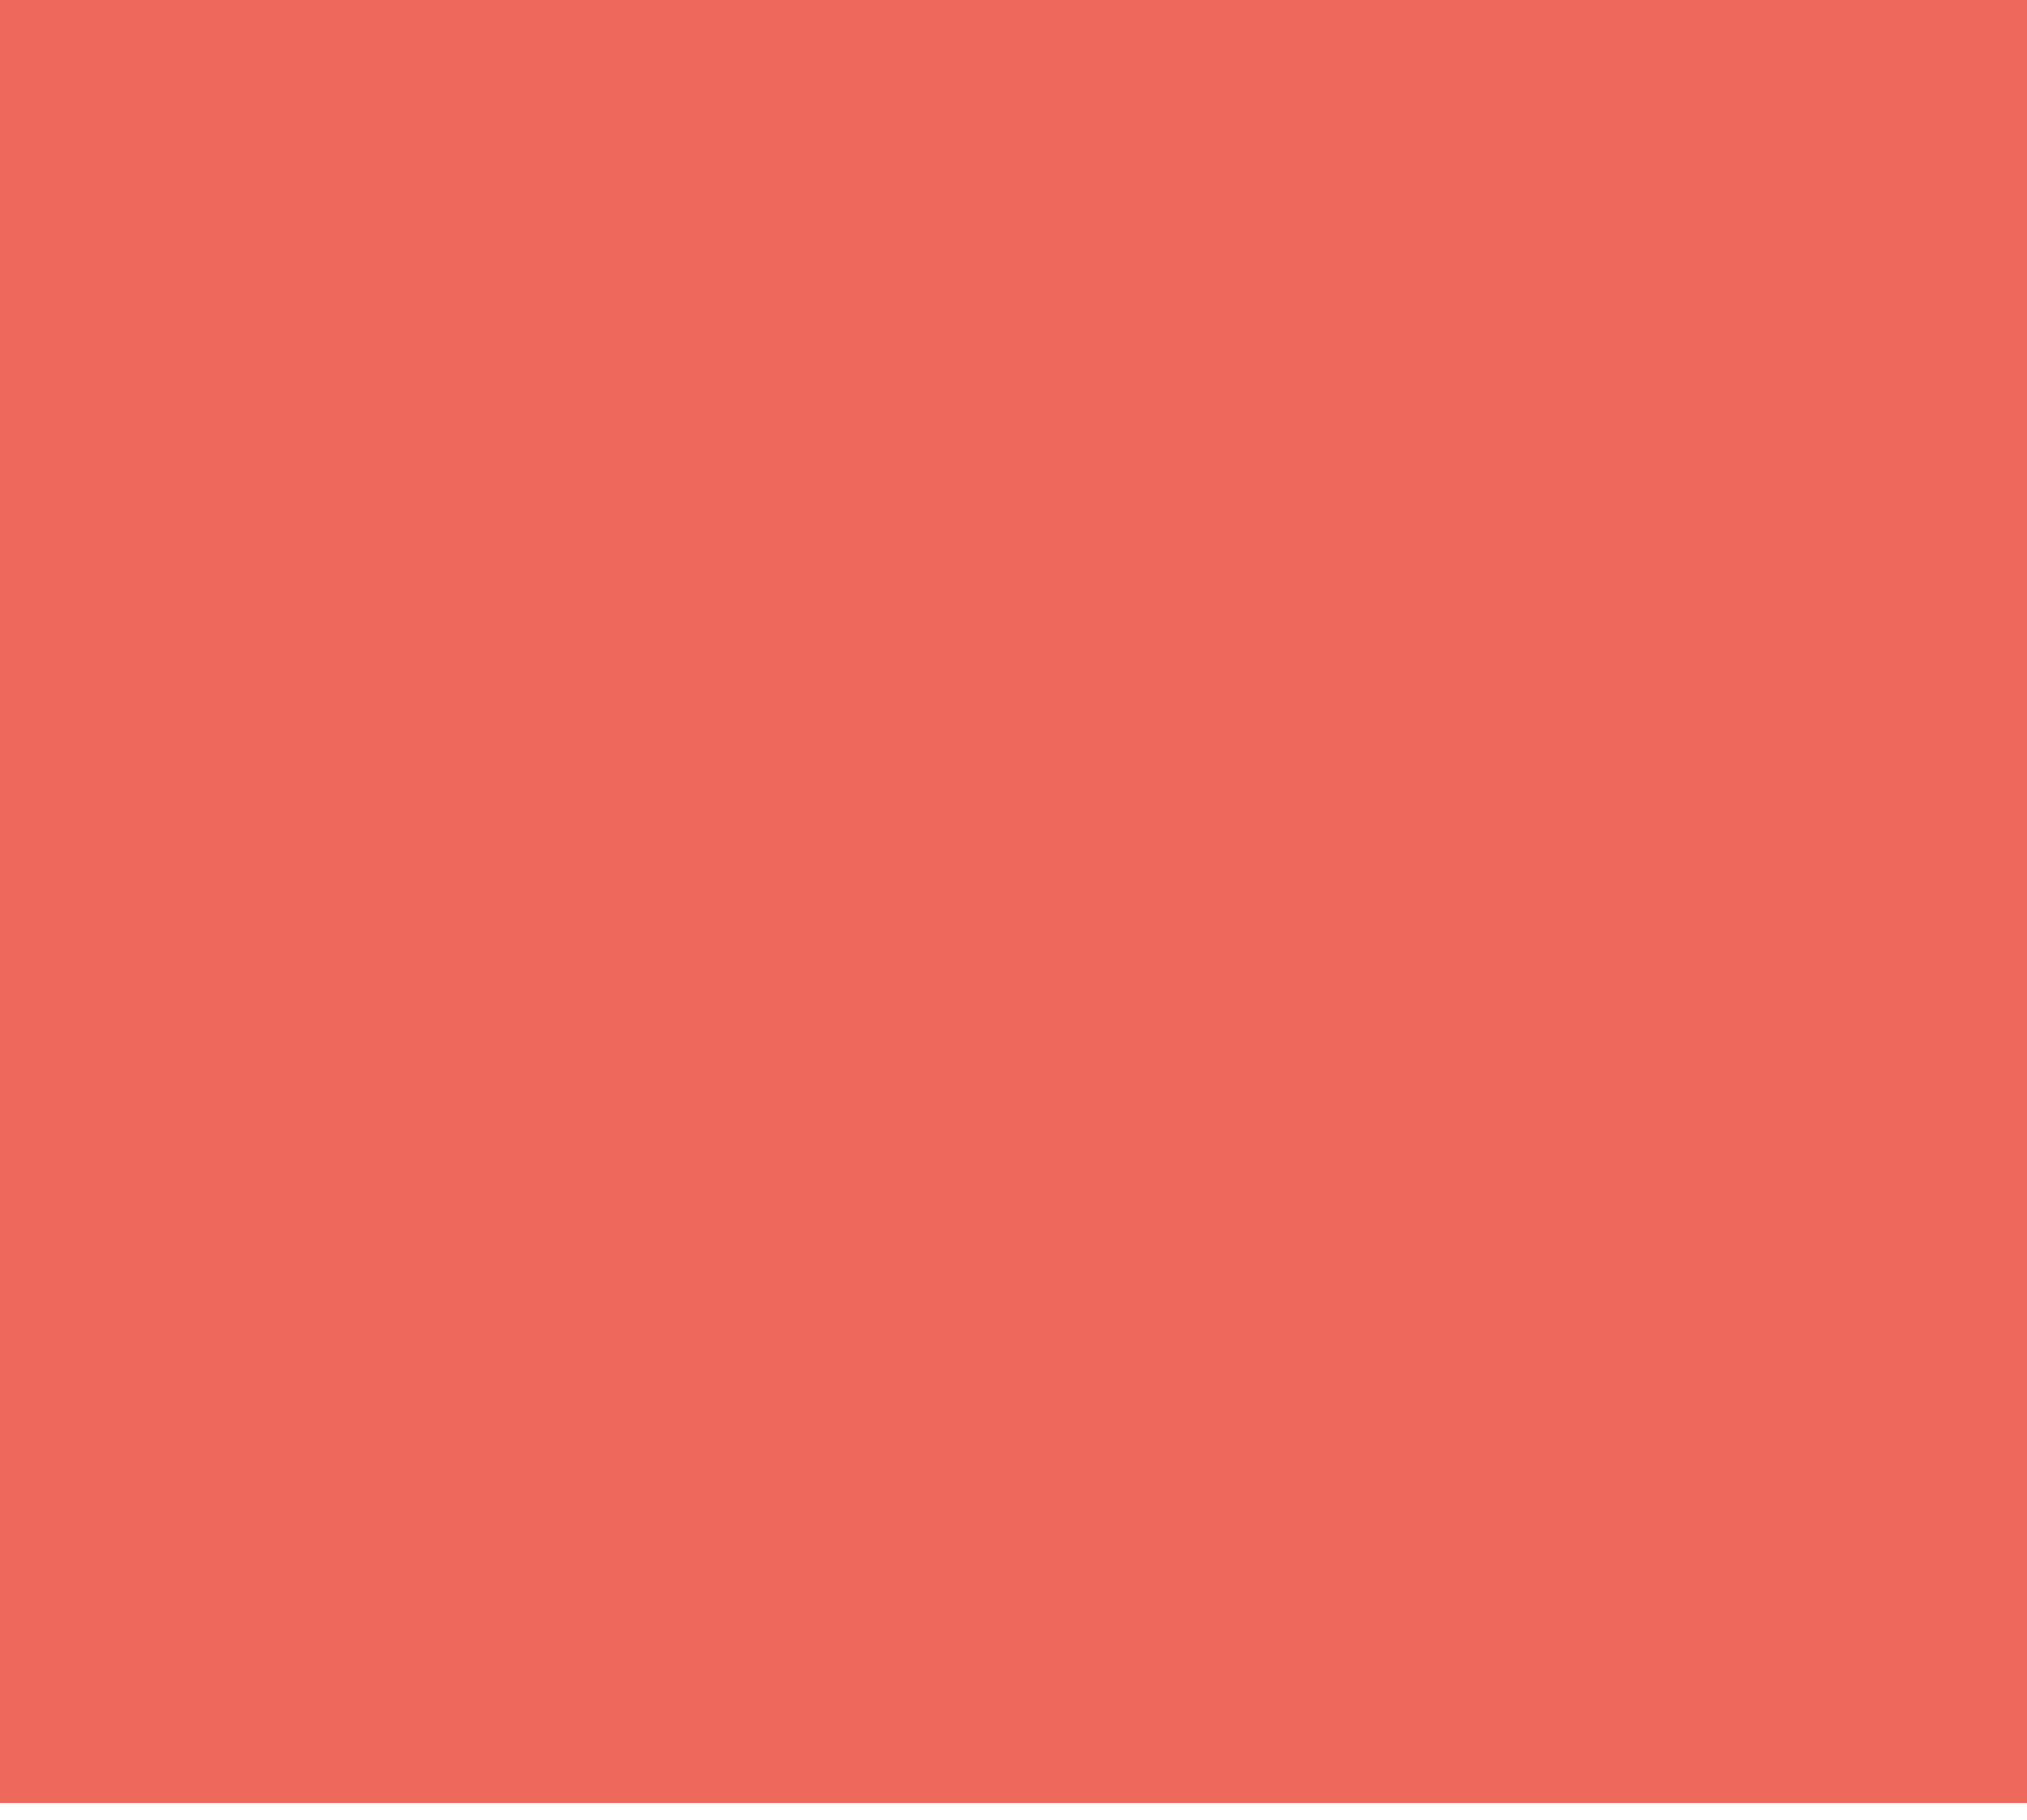
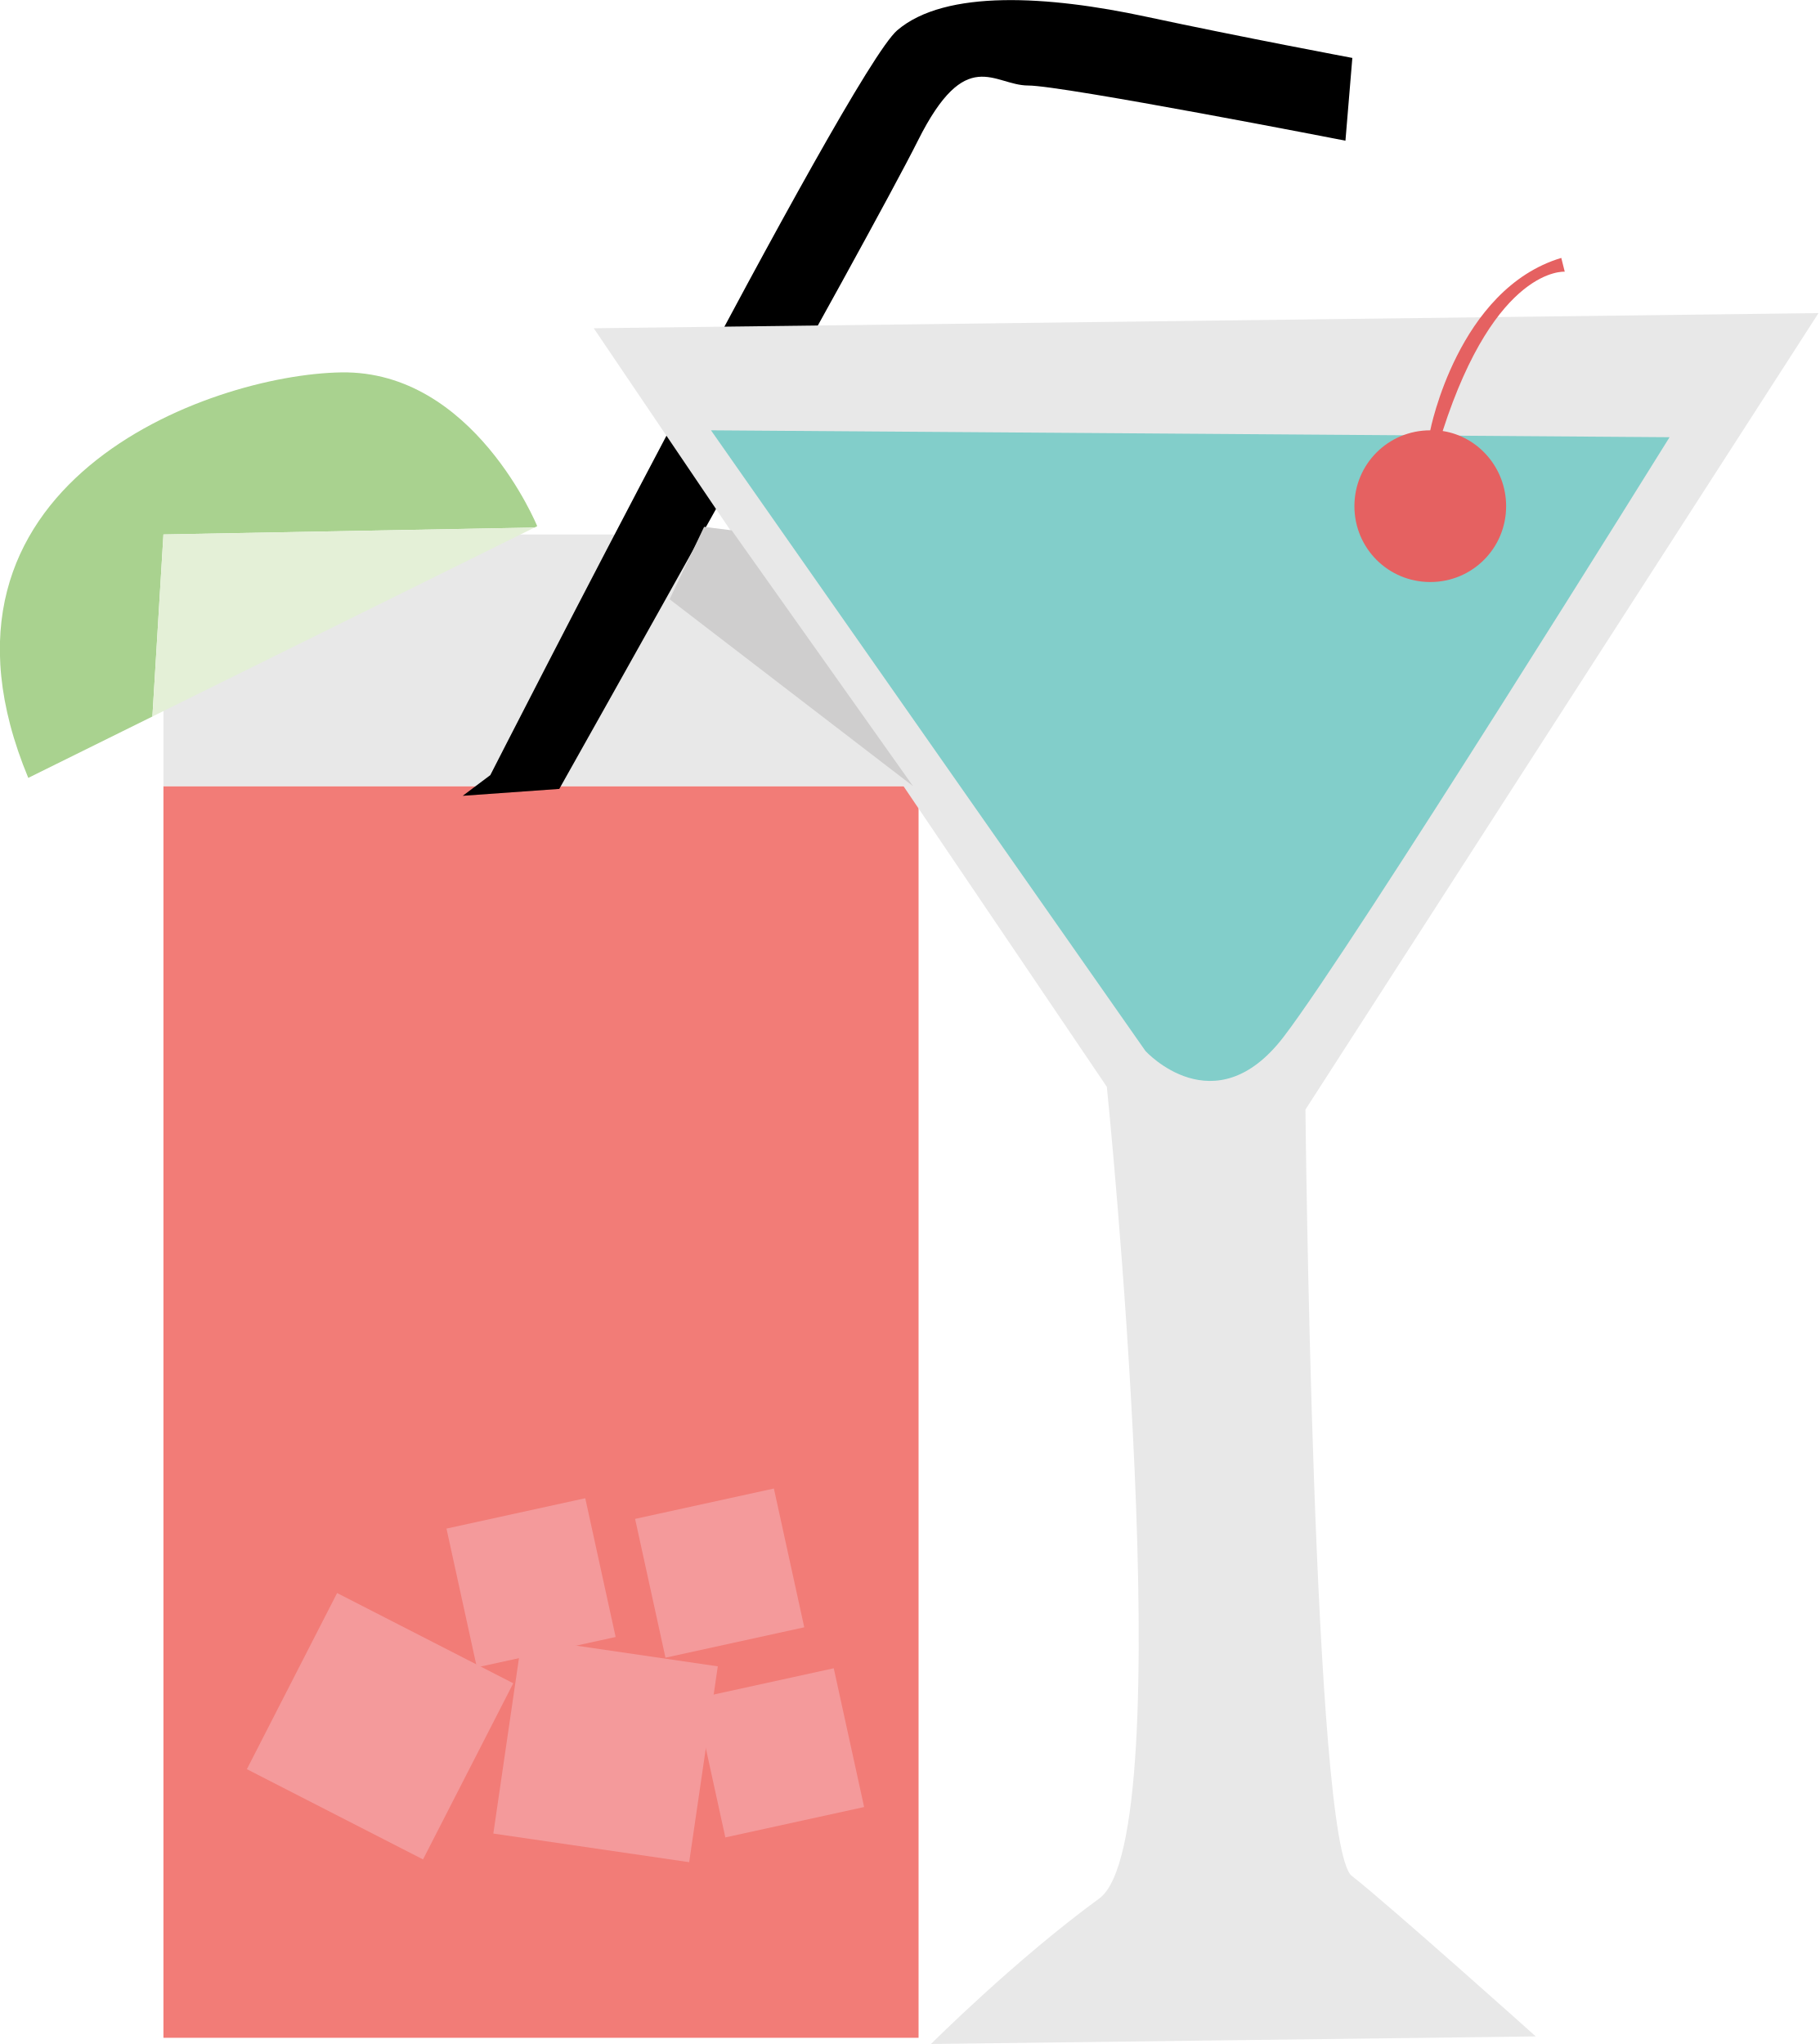
- <svg xmlns="http://www.w3.org/2000/svg" version="1.1" id="Layer_1" x="0px" y="0px" viewBox="0 0 447.5 401.7" enable-background="new 0 0 447.5 401.7" xml:space="preserve">
-   <rect fill="#EE695B" width="447.5" height="398.1" />
+ <svg xmlns="http://www.w3.org/2000/svg" version="1.1" id="Layer_1" x="0px" y="0px" viewBox="0 0 263.8 296.4" enable-background="new 0 0 263.8 296.4" xml:space="preserve">
+   <rect x="23.7" y="114" fill="#F27C77" width="109.5" height="181.5" />
+   <rect x="23.7" y="77.5" fill="#E8E8E8" width="108.7" height="36.5" />
+   <path d="M71.1,112.4c0,0,52-102,59-108s22-5,36-2s30,6,30,6l-1,12c0,0-41-8-46-8s-9-6-16,8s-52,94-52,94l-14,1L71.1,112.4z" />
+   <path fill="#A9D28F" d="M77.9,76.3l-0.4,0.2l-53.8,1l-1.6,26.4l-18,8.9c-17.7-42.6,26.2-58.5,45.4-58.8S77.9,76.3,77.9,76.3z" />
+   <rect x="66.7" y="219.1" transform="matrix(-0.2138 -0.9769 0.9769 -0.2138 -130.6306 353.7874)" fill="#F49A9B" width="20.6" height="20.6" />
+   <rect x="102.7" y="243.8" transform="matrix(-0.2138 -0.9769 0.9769 -0.2138 -111.03 418.8954)" fill="#F49A9B" width="20.6" height="20.6" />
+   <rect x="94.1" y="217.8" transform="matrix(-0.2138 -0.9769 0.9769 -0.2138 -96.1508 378.8704)" fill="#F49A9B" width="20.6" height="20.6" />
+   <rect x="40.8" y="236.1" transform="matrix(-0.89 -0.4559 0.4559 -0.89 -9.9845 498.3626)" fill="#F49A9B" width="28.7" height="28.7" />
+   <rect x="73.4" y="239.4" transform="matrix(0.1446 -0.9895 0.9895 0.1446 -175.9627 303.8964)" fill="#F49A9B" width="28.7" height="28.7" />
+   <path fill="#E8E8E8" d="M86.1,47.6l74.4,110c0,0,11.1,108.8-1.1,117.7c-12.2,8.9-24.4,21.1-24.4,21.1l87.7-1.1  c0,0-21.1-18.9-26.7-23.3s-6.7-111.1-6.7-111.1l74.4-115.5L86.1,47.6z" />
+   <polygon fill="#CFCECE" points="106.1,76.9 132.4,114 97.1,86.9 102.1,76.4 " />
+   <path fill="#82CECA" d="M103.1,62.4l63,90c0,0,10,11,20-2s56-87,56-87L103.1,62.4z" />
+   <path fill="#E56161" d="M226.9,39.4c0,0-10-0.8-17.7,23.1c5.2,0.8,9.2,5.4,9.2,10.9c0,6.1-4.9,11-11,11s-11-4.9-11-11  c0-6.1,4.9-11,11-11c0,0,4-20.5,19-25L226.9,39.4z" />
+   <polygon fill="#E4F0D7" points="23.7,77.5 22.1,103.9 77.5,76.5 " />
</svg>
